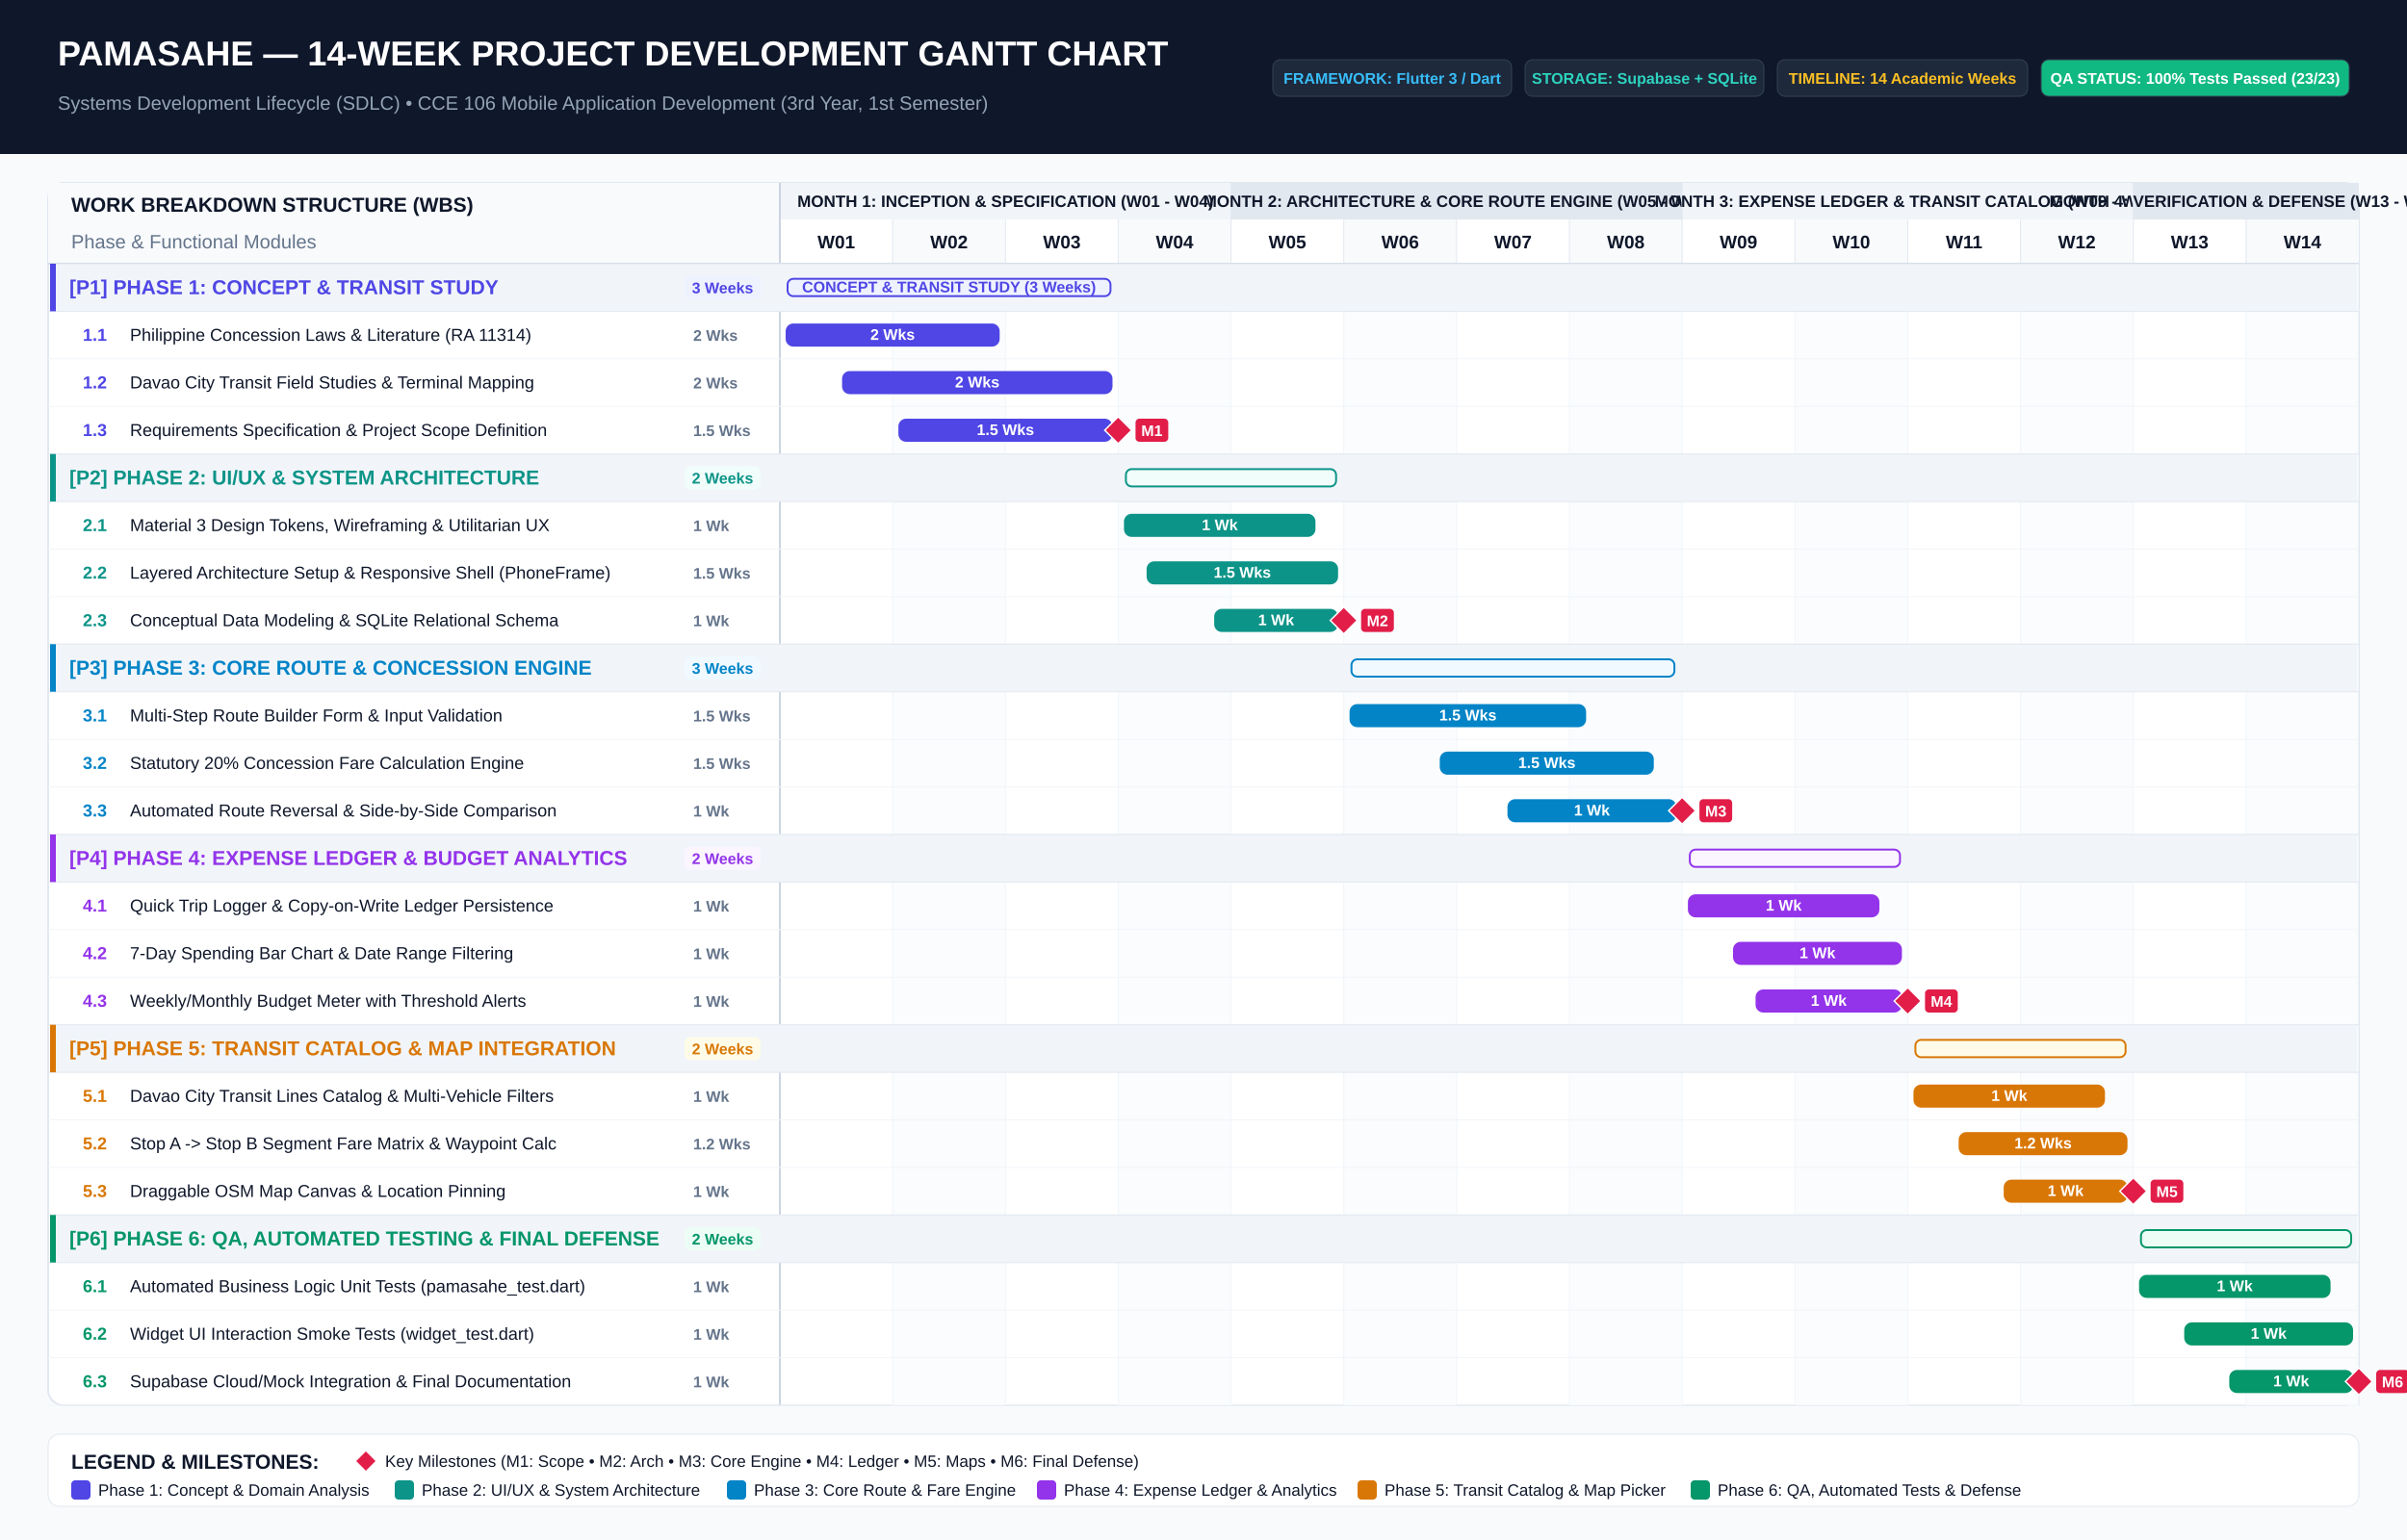
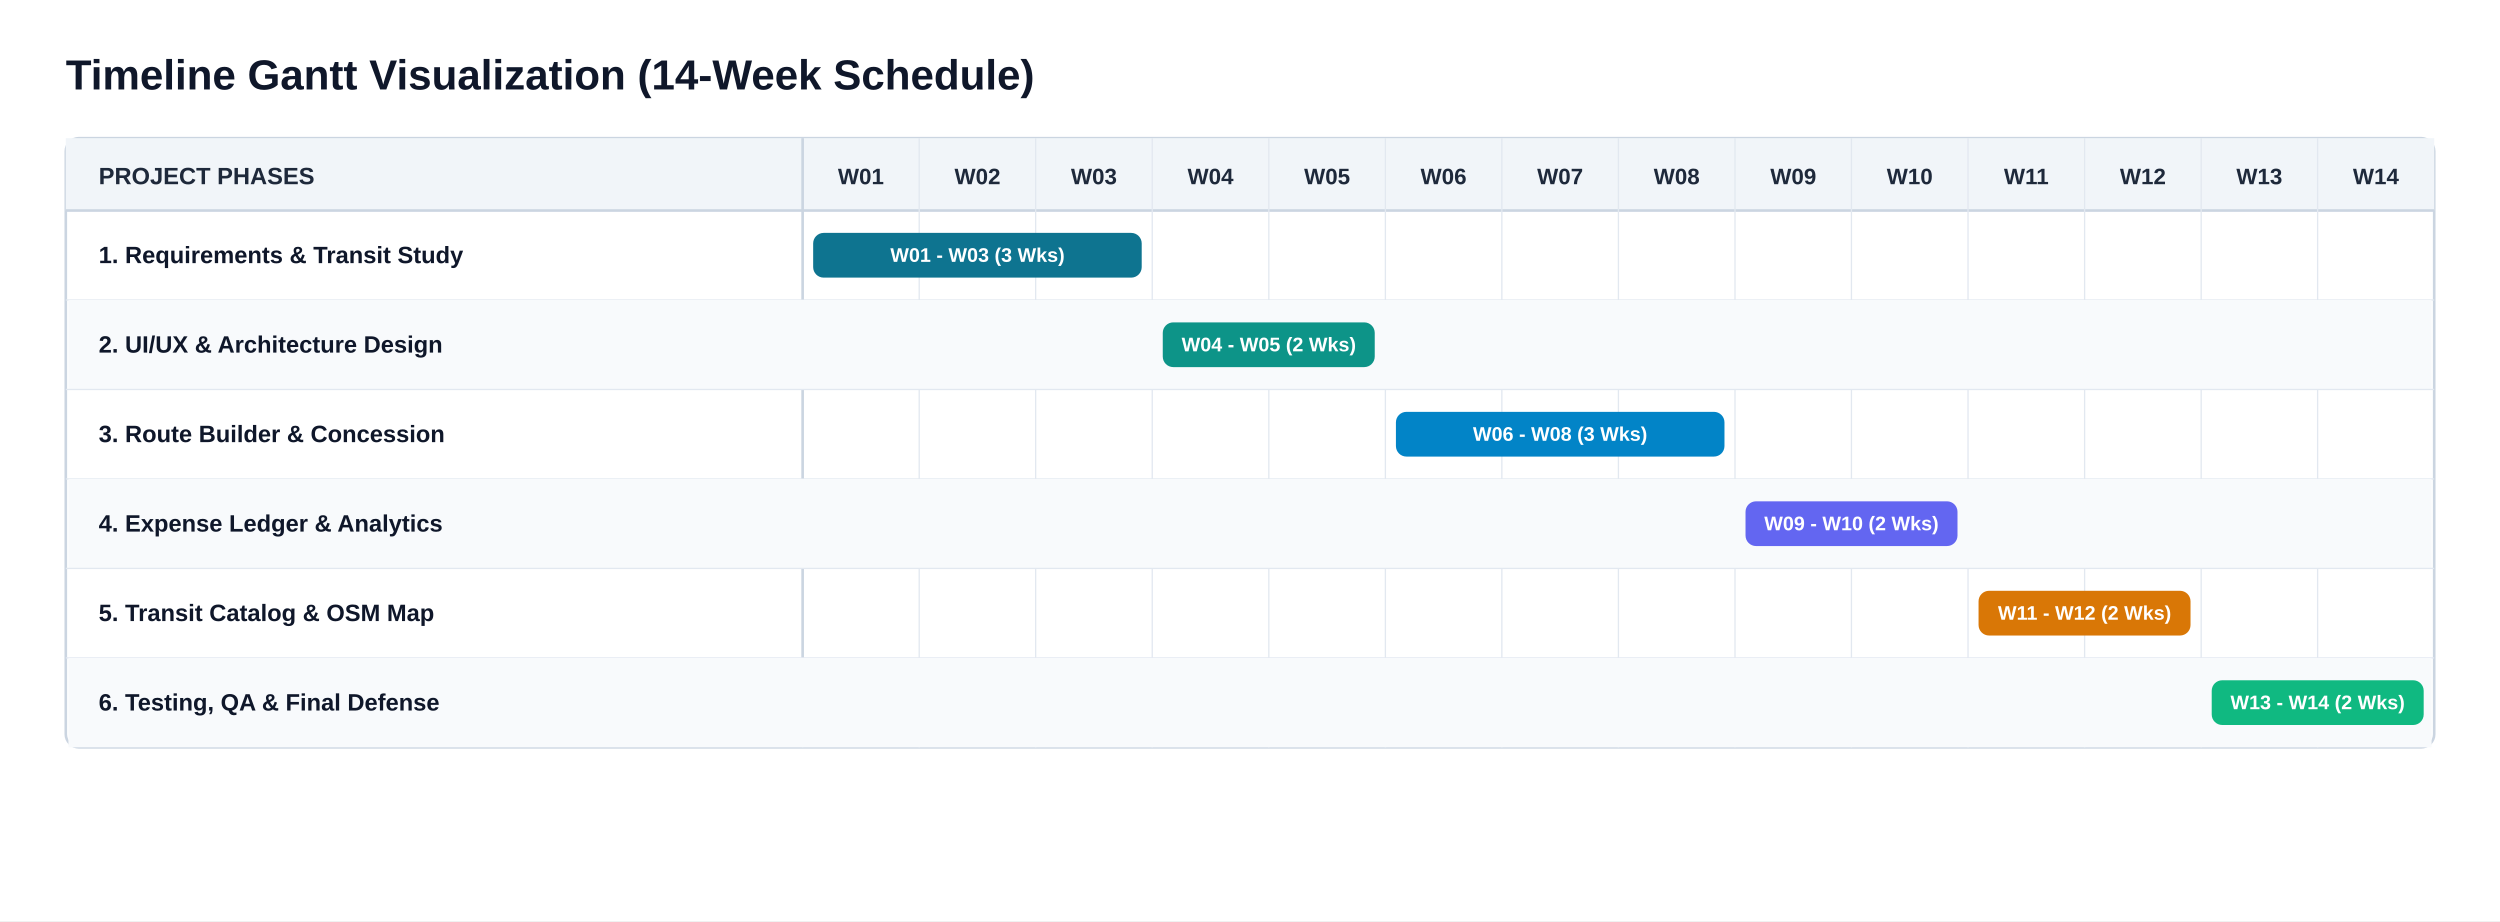
- <svg xmlns="http://www.w3.org/2000/svg" viewBox="0 0 2500 1600" width="2500" height="1600">
-   <rect x="0.0" y="0.0" width="2500.0" height="1600.0" fill="#f8fafc" />
-   <rect x="0.0" y="0.0" width="2500.0" height="160.0" fill="#0f172a" />
-   <text x="60.0" y="68.0" font-family="Segoe UI, Arial, sans-serif" font-size="36" font-weight="bold" fill="#FFFFFF" text-anchor="start">PAMASAHE — 14-WEEK PROJECT DEVELOPMENT GANTT CHART</text>
-   <text x="60.0" y="114.0" font-family="Segoe UI, Arial, sans-serif" font-size="20" font-weight="normal" fill="#94A3B8" text-anchor="start">Systems Development Lifecycle (SDLC) • CCE 106 Mobile Application Development (3rd Year, 1st Semester)</text>
-   <rect x="2120.0" y="62.0" width="320.0" height="38.0" fill="#10b981" stroke="#334155" stroke-width="1" rx="8" ry="8" />
-   <text x="2280.0" y="87.0" font-family="Segoe UI, Arial, sans-serif" font-size="16" font-weight="bold" fill="#ffffff" text-anchor="middle">QA STATUS: 100% Tests Passed (23/23)</text>
-   <rect x="1846.0" y="62.0" width="260.0" height="38.0" fill="#1e293b" stroke="#334155" stroke-width="1" rx="8" ry="8" />
-   <text x="1976.0" y="87.0" font-family="Segoe UI, Arial, sans-serif" font-size="16" font-weight="bold" fill="#fbbf24" text-anchor="middle">TIMELINE: 14 Academic Weeks</text>
-   <rect x="1584.0" y="62.0" width="248.0" height="38.0" fill="#1e293b" stroke="#334155" stroke-width="1" rx="8" ry="8" />
-   <text x="1708.0" y="87.0" font-family="Segoe UI, Arial, sans-serif" font-size="16" font-weight="bold" fill="#2dd4bf" text-anchor="middle">STORAGE: Supabase + SQLite</text>
-   <rect x="1322.0" y="62.0" width="248.0" height="38.0" fill="#1e293b" stroke="#334155" stroke-width="1" rx="8" ry="8" />
-   <text x="1446.0" y="87.0" font-family="Segoe UI, Arial, sans-serif" font-size="16" font-weight="bold" fill="#38bdf8" text-anchor="middle">FRAMEWORK: Flutter 3 / Dart</text>
-   <rect x="50.0" y="190.0" width="2400.0" height="1270.0" fill="#ffffff" stroke="#e2e8f0" stroke-width="2" rx="16" ry="16" />
-   <rect x="810.0" y="190.0" width="468.6" height="38.0" fill="#f1f5f9" />
-   <line x1="810.0" y1="190.0" x2="810.0" y2="228.0" stroke="#e2e8f0" stroke-width="1" />
-   <text x="1044.3" y="215.0" font-family="Segoe UI, Arial, sans-serif" font-size="17" font-weight="bold" fill="#0f172a" text-anchor="middle">MONTH 1: INCEPTION &amp; SPECIFICATION (W01 - W04)</text>
-   <rect x="1278.6" y="190.0" width="468.6" height="38.0" fill="#e2e8f0" />
-   <line x1="1278.6" y1="190.0" x2="1278.6" y2="228.0" stroke="#e2e8f0" stroke-width="1" />
-   <text x="1512.9" y="215.0" font-family="Segoe UI, Arial, sans-serif" font-size="17" font-weight="bold" fill="#0f172a" text-anchor="middle">MONTH 2: ARCHITECTURE &amp; CORE ROUTE ENGINE (W05 - W08)</text>
-   <rect x="1747.1" y="190.0" width="468.6" height="38.0" fill="#f1f5f9" />
-   <line x1="1747.1" y1="190.0" x2="1747.1" y2="228.0" stroke="#e2e8f0" stroke-width="1" />
-   <text x="1981.4" y="215.0" font-family="Segoe UI, Arial, sans-serif" font-size="17" font-weight="bold" fill="#0f172a" text-anchor="middle">MONTH 3: EXPENSE LEDGER &amp; TRANSIT CATALOG (W09 - W12)</text>
-   <rect x="2215.7" y="190.0" width="234.3" height="38.0" fill="#e2e8f0" />
-   <line x1="2215.7" y1="190.0" x2="2215.7" y2="228.0" stroke="#e2e8f0" stroke-width="1" />
-   <text x="2332.9" y="215.0" font-family="Segoe UI, Arial, sans-serif" font-size="17" font-weight="bold" fill="#0f172a" text-anchor="middle">MONTH 4: VERIFICATION &amp; DEFENSE (W13 - W14)</text>
-   <rect x="50.0" y="190.0" width="760.0" height="84.0" fill="#F8FAFC" />
-   <text x="74.0" y="220.0" font-family="Segoe UI, Arial, sans-serif" font-size="21" font-weight="bold" fill="#0f172a" text-anchor="start">WORK BREAKDOWN STRUCTURE (WBS)</text>
-   <text x="74.0" y="258.0" font-family="Segoe UI, Arial, sans-serif" font-size="20" font-weight="normal" fill="#64748b" text-anchor="start">Phase &amp; Functional Modules</text>
-   <rect x="810.0" y="228.0" width="117.1" height="46.0" fill="#ffffff" />
-   <line x1="810.0" y1="228.0" x2="810.0" y2="274.0" stroke="#e2e8f0" stroke-width="1" />
-   <text x="868.6" y="258.0" font-family="Segoe UI, Arial, sans-serif" font-size="19" font-weight="bold" fill="#0f172a" text-anchor="middle">W01</text>
-   <rect x="927.1" y="228.0" width="117.1" height="46.0" fill="#f8fafc" />
-   <line x1="927.1" y1="228.0" x2="927.1" y2="274.0" stroke="#e2e8f0" stroke-width="1" />
-   <text x="985.7" y="258.0" font-family="Segoe UI, Arial, sans-serif" font-size="19" font-weight="bold" fill="#0f172a" text-anchor="middle">W02</text>
-   <rect x="1044.3" y="228.0" width="117.1" height="46.0" fill="#ffffff" />
-   <line x1="1044.3" y1="228.0" x2="1044.3" y2="274.0" stroke="#e2e8f0" stroke-width="1" />
-   <text x="1102.9" y="258.0" font-family="Segoe UI, Arial, sans-serif" font-size="19" font-weight="bold" fill="#0f172a" text-anchor="middle">W03</text>
-   <rect x="1161.4" y="228.0" width="117.1" height="46.0" fill="#f8fafc" />
-   <line x1="1161.4" y1="228.0" x2="1161.4" y2="274.0" stroke="#e2e8f0" stroke-width="1" />
-   <text x="1220.0" y="258.0" font-family="Segoe UI, Arial, sans-serif" font-size="19" font-weight="bold" fill="#0f172a" text-anchor="middle">W04</text>
-   <rect x="1278.6" y="228.0" width="117.1" height="46.0" fill="#ffffff" />
-   <line x1="1278.6" y1="228.0" x2="1278.6" y2="274.0" stroke="#e2e8f0" stroke-width="1" />
-   <text x="1337.1" y="258.0" font-family="Segoe UI, Arial, sans-serif" font-size="19" font-weight="bold" fill="#0f172a" text-anchor="middle">W05</text>
-   <rect x="1395.7" y="228.0" width="117.1" height="46.0" fill="#f8fafc" />
-   <line x1="1395.7" y1="228.0" x2="1395.7" y2="274.0" stroke="#e2e8f0" stroke-width="1" />
-   <text x="1454.3" y="258.0" font-family="Segoe UI, Arial, sans-serif" font-size="19" font-weight="bold" fill="#0f172a" text-anchor="middle">W06</text>
-   <rect x="1512.9" y="228.0" width="117.1" height="46.0" fill="#ffffff" />
-   <line x1="1512.9" y1="228.0" x2="1512.9" y2="274.0" stroke="#e2e8f0" stroke-width="1" />
-   <text x="1571.4" y="258.0" font-family="Segoe UI, Arial, sans-serif" font-size="19" font-weight="bold" fill="#0f172a" text-anchor="middle">W07</text>
-   <rect x="1630.0" y="228.0" width="117.1" height="46.0" fill="#f8fafc" />
-   <line x1="1630.0" y1="228.0" x2="1630.0" y2="274.0" stroke="#e2e8f0" stroke-width="1" />
-   <text x="1688.6" y="258.0" font-family="Segoe UI, Arial, sans-serif" font-size="19" font-weight="bold" fill="#0f172a" text-anchor="middle">W08</text>
-   <rect x="1747.1" y="228.0" width="117.1" height="46.0" fill="#ffffff" />
-   <line x1="1747.1" y1="228.0" x2="1747.1" y2="274.0" stroke="#e2e8f0" stroke-width="1" />
-   <text x="1805.7" y="258.0" font-family="Segoe UI, Arial, sans-serif" font-size="19" font-weight="bold" fill="#0f172a" text-anchor="middle">W09</text>
-   <rect x="1864.3" y="228.0" width="117.1" height="46.0" fill="#f8fafc" />
-   <line x1="1864.3" y1="228.0" x2="1864.3" y2="274.0" stroke="#e2e8f0" stroke-width="1" />
-   <text x="1922.9" y="258.0" font-family="Segoe UI, Arial, sans-serif" font-size="19" font-weight="bold" fill="#0f172a" text-anchor="middle">W10</text>
-   <rect x="1981.4" y="228.0" width="117.1" height="46.0" fill="#ffffff" />
-   <line x1="1981.4" y1="228.0" x2="1981.4" y2="274.0" stroke="#e2e8f0" stroke-width="1" />
-   <text x="2040.0" y="258.0" font-family="Segoe UI, Arial, sans-serif" font-size="19" font-weight="bold" fill="#0f172a" text-anchor="middle">W11</text>
-   <rect x="2098.6" y="228.0" width="117.1" height="46.0" fill="#f8fafc" />
-   <line x1="2098.6" y1="228.0" x2="2098.6" y2="274.0" stroke="#e2e8f0" stroke-width="1" />
-   <text x="2157.1" y="258.0" font-family="Segoe UI, Arial, sans-serif" font-size="19" font-weight="bold" fill="#0f172a" text-anchor="middle">W12</text>
-   <rect x="2215.7" y="228.0" width="117.1" height="46.0" fill="#ffffff" />
-   <line x1="2215.7" y1="228.0" x2="2215.7" y2="274.0" stroke="#e2e8f0" stroke-width="1" />
-   <text x="2274.3" y="258.0" font-family="Segoe UI, Arial, sans-serif" font-size="19" font-weight="bold" fill="#0f172a" text-anchor="middle">W13</text>
-   <rect x="2332.9" y="228.0" width="117.1" height="46.0" fill="#f8fafc" />
-   <line x1="2332.9" y1="228.0" x2="2332.9" y2="274.0" stroke="#e2e8f0" stroke-width="1" />
-   <text x="2391.4" y="258.0" font-family="Segoe UI, Arial, sans-serif" font-size="19" font-weight="bold" fill="#0f172a" text-anchor="middle">W14</text>
-   <line x1="50.0" y1="274.0" x2="2450.0" y2="274.0" stroke="#cbd5e1" stroke-width="2" />
-   <line x1="810.0" y1="274.0" x2="810.0" y2="1460.0" stroke="#f1f5f9" stroke-width="1" />
-   <rect x="927.1" y="274.0" width="117.1" height="1186.0" fill="#FAFCFE" />
-   <line x1="927.1" y1="274.0" x2="927.1" y2="1460.0" stroke="#f1f5f9" stroke-width="1" />
-   <line x1="1044.3" y1="274.0" x2="1044.3" y2="1460.0" stroke="#f1f5f9" stroke-width="1" />
-   <rect x="1161.4" y="274.0" width="117.1" height="1186.0" fill="#FAFCFE" />
-   <line x1="1161.4" y1="274.0" x2="1161.4" y2="1460.0" stroke="#f1f5f9" stroke-width="1" />
-   <line x1="1278.6" y1="274.0" x2="1278.6" y2="1460.0" stroke="#f1f5f9" stroke-width="1" />
-   <rect x="1395.7" y="274.0" width="117.1" height="1186.0" fill="#FAFCFE" />
-   <line x1="1395.7" y1="274.0" x2="1395.7" y2="1460.0" stroke="#f1f5f9" stroke-width="1" />
-   <line x1="1512.9" y1="274.0" x2="1512.9" y2="1460.0" stroke="#f1f5f9" stroke-width="1" />
-   <rect x="1630.0" y="274.0" width="117.1" height="1186.0" fill="#FAFCFE" />
-   <line x1="1630.0" y1="274.0" x2="1630.0" y2="1460.0" stroke="#f1f5f9" stroke-width="1" />
-   <line x1="1747.1" y1="274.0" x2="1747.1" y2="1460.0" stroke="#f1f5f9" stroke-width="1" />
-   <rect x="1864.3" y="274.0" width="117.1" height="1186.0" fill="#FAFCFE" />
-   <line x1="1864.3" y1="274.0" x2="1864.3" y2="1460.0" stroke="#f1f5f9" stroke-width="1" />
-   <line x1="1981.4" y1="274.0" x2="1981.4" y2="1460.0" stroke="#f1f5f9" stroke-width="1" />
-   <rect x="2098.6" y="274.0" width="117.1" height="1186.0" fill="#FAFCFE" />
-   <line x1="2098.6" y1="274.0" x2="2098.6" y2="1460.0" stroke="#f1f5f9" stroke-width="1" />
-   <line x1="2215.7" y1="274.0" x2="2215.7" y2="1460.0" stroke="#f1f5f9" stroke-width="1" />
-   <rect x="2332.9" y="274.0" width="117.1" height="1186.0" fill="#FAFCFE" />
-   <line x1="2332.9" y1="274.0" x2="2332.9" y2="1460.0" stroke="#f1f5f9" stroke-width="1" />
-   <line x1="2450.0" y1="274.0" x2="2450.0" y2="1460.0" stroke="#e2e8f0" stroke-width="1" />
-   <line x1="810.0" y1="190.0" x2="810.0" y2="1460.0" stroke="#cbd5e1" stroke-width="2" />
-   <rect x="52.0" y="274.0" width="2396.0" height="49.4" fill="#F1F5F9" />
-   <line x1="50.0" y1="274.0" x2="2450.0" y2="274.0" stroke="#e2e8f0" stroke-width="1" />
-   <line x1="50.0" y1="323.4" x2="2450.0" y2="323.4" stroke="#e2e8f0" stroke-width="1" />
-   <rect x="52.0" y="274.0" width="6.0" height="49.4" fill="#4f46e5" />
-   <text x="72.0" y="305.7" font-family="Segoe UI, Arial, sans-serif" font-size="21" font-weight="bold" fill="#4f46e5" text-anchor="start">[P1] PHASE 1: CONCEPT &amp; TRANSIT STUDY</text>
-   <rect x="711.0" y="286.7" width="79.0" height="24.0" fill="#eef2ff" rx="6" ry="6" />
-   <text x="750.5" y="304.7" font-family="Segoe UI, Arial, sans-serif" font-size="16" font-weight="bold" fill="#4f46e5" text-anchor="middle">3 Weeks</text>
-   <rect x="818.0" y="289.7" width="335.4" height="18.0" fill="#eef2ff" stroke="#4f46e5" stroke-width="2" rx="6" ry="6" />
-   <text x="985.7" y="303.7" font-family="Segoe UI, Arial, sans-serif" font-size="16" font-weight="bold" fill="#4f46e5" text-anchor="middle">CONCEPT &amp; TRANSIT STUDY (3 Weeks)</text>
-   <line x1="50.0" y1="372.8" x2="2450.0" y2="372.8" stroke="#f1f5f9" stroke-width="1" />
-   <text x="86.0" y="354.1" font-family="Segoe UI, Arial, sans-serif" font-size="18" font-weight="bold" fill="#4f46e5" text-anchor="start">1.1</text>
-   <text x="135.0" y="354.1" font-family="Segoe UI, Arial, sans-serif" font-size="18" font-weight="normal" fill="#0f172a" text-anchor="start">Philippine Concession Laws &amp; Literature (RA 11314)</text>
-   <text x="720.0" y="354.1" font-family="Segoe UI, Arial, sans-serif" font-size="16" font-weight="bold" fill="#64748b" text-anchor="start">2 Wks</text>
-   <rect x="816.0" y="336.1" width="222.3" height="24.0" fill="#4f46e5" rx="8" ry="8" />
-   <text x="927.1" y="353.1" font-family="Segoe UI, Arial, sans-serif" font-size="16" font-weight="bold" fill="#FFFFFF" text-anchor="middle">2 Wks</text>
-   <line x1="50.0" y1="422.2" x2="2450.0" y2="422.2" stroke="#f1f5f9" stroke-width="1" />
-   <text x="86.0" y="403.5" font-family="Segoe UI, Arial, sans-serif" font-size="18" font-weight="bold" fill="#4f46e5" text-anchor="start">1.2</text>
-   <text x="135.0" y="403.5" font-family="Segoe UI, Arial, sans-serif" font-size="18" font-weight="normal" fill="#0f172a" text-anchor="start">Davao City Transit Field Studies &amp; Terminal Mapping</text>
-   <text x="720.0" y="403.5" font-family="Segoe UI, Arial, sans-serif" font-size="16" font-weight="bold" fill="#64748b" text-anchor="start">2 Wks</text>
-   <rect x="874.6" y="385.5" width="280.9" height="24.0" fill="#4f46e5" rx="8" ry="8" />
-   <text x="1015.0" y="402.5" font-family="Segoe UI, Arial, sans-serif" font-size="16" font-weight="bold" fill="#FFFFFF" text-anchor="middle">2 Wks</text>
-   <line x1="50.0" y1="471.7" x2="2450.0" y2="471.7" stroke="#f1f5f9" stroke-width="1" />
-   <text x="86.0" y="453.0" font-family="Segoe UI, Arial, sans-serif" font-size="18" font-weight="bold" fill="#4f46e5" text-anchor="start">1.3</text>
-   <text x="135.0" y="453.0" font-family="Segoe UI, Arial, sans-serif" font-size="18" font-weight="normal" fill="#0f172a" text-anchor="start">Requirements Specification &amp; Project Scope Definition</text>
-   <text x="720.0" y="453.0" font-family="Segoe UI, Arial, sans-serif" font-size="16" font-weight="bold" fill="#64748b" text-anchor="start">1.5 Wks</text>
-   <rect x="933.1" y="435.0" width="222.3" height="24.0" fill="#4f46e5" rx="8" ry="8" />
-   <text x="1044.3" y="452.0" font-family="Segoe UI, Arial, sans-serif" font-size="16" font-weight="bold" fill="#FFFFFF" text-anchor="middle">1.5 Wks</text>
-   <polygon points="1161.4,433.0 1175.4,447.0 1161.4,461.0 1147.4,447.0" fill="#E11D48" stroke="#FFFFFF" stroke-width="1.5" />
-   <rect x="1179.4" y="435.0" width="34.0" height="24.0" fill="#E11D48" rx="4" ry="4" />
-   <text x="1196.4" y="453.0" font-family="Segoe UI, Arial, sans-serif" font-size="16" font-weight="bold" fill="#FFFFFF" text-anchor="middle">M1</text>
-   <rect x="52.0" y="471.7" width="2396.0" height="49.4" fill="#F1F5F9" />
-   <line x1="50.0" y1="471.7" x2="2450.0" y2="471.7" stroke="#e2e8f0" stroke-width="1" />
-   <line x1="50.0" y1="521.1" x2="2450.0" y2="521.1" stroke="#e2e8f0" stroke-width="1" />
-   <rect x="52.0" y="471.7" width="6.0" height="49.4" fill="#0d9488" />
-   <text x="72.0" y="503.4" font-family="Segoe UI, Arial, sans-serif" font-size="21" font-weight="bold" fill="#0d9488" text-anchor="start">[P2] PHASE 2: UI/UX &amp; SYSTEM ARCHITECTURE</text>
-   <rect x="711.0" y="484.4" width="79.0" height="24.0" fill="#f0fdfa" rx="6" ry="6" />
-   <text x="750.5" y="502.4" font-family="Segoe UI, Arial, sans-serif" font-size="16" font-weight="bold" fill="#0d9488" text-anchor="middle">2 Weeks</text>
-   <rect x="1169.4" y="487.4" width="218.3" height="18.0" fill="#f0fdfa" stroke="#0d9488" stroke-width="2" rx="6" ry="6" />
-   <line x1="50.0" y1="570.5" x2="2450.0" y2="570.5" stroke="#f1f5f9" stroke-width="1" />
-   <text x="86.0" y="551.8" font-family="Segoe UI, Arial, sans-serif" font-size="18" font-weight="bold" fill="#0d9488" text-anchor="start">2.1</text>
-   <text x="135.0" y="551.8" font-family="Segoe UI, Arial, sans-serif" font-size="18" font-weight="normal" fill="#0f172a" text-anchor="start">Material 3 Design Tokens, Wireframing &amp; Utilitarian UX</text>
-   <text x="720.0" y="551.8" font-family="Segoe UI, Arial, sans-serif" font-size="16" font-weight="bold" fill="#64748b" text-anchor="start">1 Wk</text>
-   <rect x="1167.4" y="533.8" width="198.9" height="24.0" fill="#0d9488" rx="8" ry="8" />
-   <text x="1266.9" y="550.8" font-family="Segoe UI, Arial, sans-serif" font-size="16" font-weight="bold" fill="#FFFFFF" text-anchor="middle">1 Wk</text>
-   <line x1="50.0" y1="619.9" x2="2450.0" y2="619.9" stroke="#f1f5f9" stroke-width="1" />
-   <text x="86.0" y="601.2" font-family="Segoe UI, Arial, sans-serif" font-size="18" font-weight="bold" fill="#0d9488" text-anchor="start">2.2</text>
-   <text x="135.0" y="601.2" font-family="Segoe UI, Arial, sans-serif" font-size="18" font-weight="normal" fill="#0f172a" text-anchor="start">Layered Architecture Setup &amp; Responsive Shell (PhoneFrame)</text>
-   <text x="720.0" y="601.2" font-family="Segoe UI, Arial, sans-serif" font-size="16" font-weight="bold" fill="#64748b" text-anchor="start">1.5 Wks</text>
-   <rect x="1190.9" y="583.2" width="198.9" height="24.0" fill="#0d9488" rx="8" ry="8" />
-   <text x="1290.3" y="600.2" font-family="Segoe UI, Arial, sans-serif" font-size="16" font-weight="bold" fill="#FFFFFF" text-anchor="middle">1.5 Wks</text>
-   <line x1="50.0" y1="669.3" x2="2450.0" y2="669.3" stroke="#f1f5f9" stroke-width="1" />
-   <text x="86.0" y="650.6" font-family="Segoe UI, Arial, sans-serif" font-size="18" font-weight="bold" fill="#0d9488" text-anchor="start">2.3</text>
-   <text x="135.0" y="650.6" font-family="Segoe UI, Arial, sans-serif" font-size="18" font-weight="normal" fill="#0f172a" text-anchor="start">Conceptual Data Modeling &amp; SQLite Relational Schema</text>
-   <text x="720.0" y="650.6" font-family="Segoe UI, Arial, sans-serif" font-size="16" font-weight="bold" fill="#64748b" text-anchor="start">1 Wk</text>
-   <rect x="1261.1" y="632.6" width="128.6" height="24.0" fill="#0d9488" rx="8" ry="8" />
-   <text x="1325.4" y="649.6" font-family="Segoe UI, Arial, sans-serif" font-size="16" font-weight="bold" fill="#FFFFFF" text-anchor="middle">1 Wk</text>
-   <polygon points="1395.7,630.6 1409.7,644.6 1395.7,658.6 1381.7,644.6" fill="#E11D48" stroke="#FFFFFF" stroke-width="1.5" />
-   <rect x="1413.7" y="632.6" width="34.0" height="24.0" fill="#E11D48" rx="4" ry="4" />
-   <text x="1430.7" y="650.6" font-family="Segoe UI, Arial, sans-serif" font-size="16" font-weight="bold" fill="#FFFFFF" text-anchor="middle">M2</text>
-   <rect x="52.0" y="669.3" width="2396.0" height="49.4" fill="#F1F5F9" />
-   <line x1="50.0" y1="669.3" x2="2450.0" y2="669.3" stroke="#e2e8f0" stroke-width="1" />
-   <line x1="50.0" y1="718.7" x2="2450.0" y2="718.7" stroke="#e2e8f0" stroke-width="1" />
-   <rect x="52.0" y="669.3" width="6.0" height="49.4" fill="#0284c7" />
-   <text x="72.0" y="701.0" font-family="Segoe UI, Arial, sans-serif" font-size="21" font-weight="bold" fill="#0284c7" text-anchor="start">[P3] PHASE 3: CORE ROUTE &amp; CONCESSION ENGINE</text>
-   <rect x="711.0" y="682.0" width="79.0" height="24.0" fill="#f0f9ff" rx="6" ry="6" />
-   <text x="750.5" y="700.0" font-family="Segoe UI, Arial, sans-serif" font-size="16" font-weight="bold" fill="#0284c7" text-anchor="middle">3 Weeks</text>
-   <rect x="1403.7" y="685.0" width="335.4" height="18.0" fill="#f0f9ff" stroke="#0284c7" stroke-width="2" rx="6" ry="6" />
-   <line x1="50.0" y1="768.2" x2="2450.0" y2="768.2" stroke="#f1f5f9" stroke-width="1" />
-   <text x="86.0" y="749.5" font-family="Segoe UI, Arial, sans-serif" font-size="18" font-weight="bold" fill="#0284c7" text-anchor="start">3.1</text>
-   <text x="135.0" y="749.5" font-family="Segoe UI, Arial, sans-serif" font-size="18" font-weight="normal" fill="#0f172a" text-anchor="start">Multi-Step Route Builder Form &amp; Input Validation</text>
-   <text x="720.0" y="749.5" font-family="Segoe UI, Arial, sans-serif" font-size="16" font-weight="bold" fill="#64748b" text-anchor="start">1.5 Wks</text>
-   <rect x="1401.7" y="731.5" width="245.7" height="24.0" fill="#0284c7" rx="8" ry="8" />
-   <text x="1524.6" y="748.5" font-family="Segoe UI, Arial, sans-serif" font-size="16" font-weight="bold" fill="#FFFFFF" text-anchor="middle">1.5 Wks</text>
-   <line x1="50.0" y1="817.6" x2="2450.0" y2="817.6" stroke="#f1f5f9" stroke-width="1" />
-   <text x="86.0" y="798.9" font-family="Segoe UI, Arial, sans-serif" font-size="18" font-weight="bold" fill="#0284c7" text-anchor="start">3.2</text>
-   <text x="135.0" y="798.9" font-family="Segoe UI, Arial, sans-serif" font-size="18" font-weight="normal" fill="#0f172a" text-anchor="start">Statutory 20% Concession Fare Calculation Engine</text>
-   <text x="720.0" y="798.9" font-family="Segoe UI, Arial, sans-serif" font-size="16" font-weight="bold" fill="#64748b" text-anchor="start">1.5 Wks</text>
-   <rect x="1495.4" y="780.9" width="222.3" height="24.0" fill="#0284c7" rx="8" ry="8" />
-   <text x="1606.6" y="797.9" font-family="Segoe UI, Arial, sans-serif" font-size="16" font-weight="bold" fill="#FFFFFF" text-anchor="middle">1.5 Wks</text>
-   <line x1="50.0" y1="867.0" x2="2450.0" y2="867.0" stroke="#f1f5f9" stroke-width="1" />
-   <text x="86.0" y="848.3" font-family="Segoe UI, Arial, sans-serif" font-size="18" font-weight="bold" fill="#0284c7" text-anchor="start">3.3</text>
-   <text x="135.0" y="848.3" font-family="Segoe UI, Arial, sans-serif" font-size="18" font-weight="normal" fill="#0f172a" text-anchor="start">Automated Route Reversal &amp; Side-by-Side Comparison</text>
-   <text x="720.0" y="848.3" font-family="Segoe UI, Arial, sans-serif" font-size="16" font-weight="bold" fill="#64748b" text-anchor="start">1 Wk</text>
-   <rect x="1565.7" y="830.3" width="175.4" height="24.0" fill="#0284c7" rx="8" ry="8" />
-   <text x="1653.4" y="847.3" font-family="Segoe UI, Arial, sans-serif" font-size="16" font-weight="bold" fill="#FFFFFF" text-anchor="middle">1 Wk</text>
-   <polygon points="1747.1,828.3 1761.1,842.3 1747.1,856.3 1733.1,842.3" fill="#E11D48" stroke="#FFFFFF" stroke-width="1.5" />
-   <rect x="1765.1" y="830.3" width="34.0" height="24.0" fill="#E11D48" rx="4" ry="4" />
-   <text x="1782.1" y="848.3" font-family="Segoe UI, Arial, sans-serif" font-size="16" font-weight="bold" fill="#FFFFFF" text-anchor="middle">M3</text>
-   <rect x="52.0" y="867.0" width="2396.0" height="49.4" fill="#F1F5F9" />
-   <line x1="50.0" y1="867.0" x2="2450.0" y2="867.0" stroke="#e2e8f0" stroke-width="1" />
-   <line x1="50.0" y1="916.4" x2="2450.0" y2="916.4" stroke="#e2e8f0" stroke-width="1" />
-   <rect x="52.0" y="867.0" width="6.0" height="49.4" fill="#9333ea" />
-   <text x="72.0" y="898.7" font-family="Segoe UI, Arial, sans-serif" font-size="21" font-weight="bold" fill="#9333ea" text-anchor="start">[P4] PHASE 4: EXPENSE LEDGER &amp; BUDGET ANALYTICS</text>
-   <rect x="711.0" y="879.7" width="79.0" height="24.0" fill="#faf5ff" rx="6" ry="6" />
-   <text x="750.5" y="897.7" font-family="Segoe UI, Arial, sans-serif" font-size="16" font-weight="bold" fill="#9333ea" text-anchor="middle">2 Weeks</text>
-   <rect x="1755.1" y="882.7" width="218.3" height="18.0" fill="#faf5ff" stroke="#9333ea" stroke-width="2" rx="6" ry="6" />
-   <line x1="50.0" y1="965.8" x2="2450.0" y2="965.8" stroke="#f1f5f9" stroke-width="1" />
-   <text x="86.0" y="947.1" font-family="Segoe UI, Arial, sans-serif" font-size="18" font-weight="bold" fill="#9333ea" text-anchor="start">4.1</text>
-   <text x="135.0" y="947.1" font-family="Segoe UI, Arial, sans-serif" font-size="18" font-weight="normal" fill="#0f172a" text-anchor="start">Quick Trip Logger &amp; Copy-on-Write Ledger Persistence</text>
-   <text x="720.0" y="947.1" font-family="Segoe UI, Arial, sans-serif" font-size="16" font-weight="bold" fill="#64748b" text-anchor="start">1 Wk</text>
-   <rect x="1753.1" y="929.1" width="198.9" height="24.0" fill="#9333ea" rx="8" ry="8" />
-   <text x="1852.6" y="946.1" font-family="Segoe UI, Arial, sans-serif" font-size="16" font-weight="bold" fill="#FFFFFF" text-anchor="middle">1 Wk</text>
-   <line x1="50.0" y1="1015.2" x2="2450.0" y2="1015.2" stroke="#f1f5f9" stroke-width="1" />
-   <text x="86.0" y="996.5" font-family="Segoe UI, Arial, sans-serif" font-size="18" font-weight="bold" fill="#9333ea" text-anchor="start">4.2</text>
-   <text x="135.0" y="996.5" font-family="Segoe UI, Arial, sans-serif" font-size="18" font-weight="normal" fill="#0f172a" text-anchor="start">7-Day Spending Bar Chart &amp; Date Range Filtering</text>
-   <text x="720.0" y="996.5" font-family="Segoe UI, Arial, sans-serif" font-size="16" font-weight="bold" fill="#64748b" text-anchor="start">1 Wk</text>
-   <rect x="1800.0" y="978.5" width="175.4" height="24.0" fill="#9333ea" rx="8" ry="8" />
-   <text x="1887.7" y="995.5" font-family="Segoe UI, Arial, sans-serif" font-size="16" font-weight="bold" fill="#FFFFFF" text-anchor="middle">1 Wk</text>
-   <line x1="50.0" y1="1064.7" x2="2450.0" y2="1064.7" stroke="#f1f5f9" stroke-width="1" />
-   <text x="86.0" y="1046.0" font-family="Segoe UI, Arial, sans-serif" font-size="18" font-weight="bold" fill="#9333ea" text-anchor="start">4.3</text>
-   <text x="135.0" y="1046.0" font-family="Segoe UI, Arial, sans-serif" font-size="18" font-weight="normal" fill="#0f172a" text-anchor="start">Weekly/Monthly Budget Meter with Threshold Alerts</text>
-   <text x="720.0" y="1046.0" font-family="Segoe UI, Arial, sans-serif" font-size="16" font-weight="bold" fill="#64748b" text-anchor="start">1 Wk</text>
-   <rect x="1823.4" y="1028.0" width="152.0" height="24.0" fill="#9333ea" rx="8" ry="8" />
-   <text x="1899.4" y="1045.0" font-family="Segoe UI, Arial, sans-serif" font-size="16" font-weight="bold" fill="#FFFFFF" text-anchor="middle">1 Wk</text>
-   <polygon points="1981.4,1026.0 1995.4,1040.0 1981.4,1054.0 1967.4,1040.0" fill="#E11D48" stroke="#FFFFFF" stroke-width="1.5" />
-   <rect x="1999.4" y="1028.0" width="34.0" height="24.0" fill="#E11D48" rx="4" ry="4" />
-   <text x="2016.4" y="1046.0" font-family="Segoe UI, Arial, sans-serif" font-size="16" font-weight="bold" fill="#FFFFFF" text-anchor="middle">M4</text>
-   <rect x="52.0" y="1064.7" width="2396.0" height="49.4" fill="#F1F5F9" />
-   <line x1="50.0" y1="1064.7" x2="2450.0" y2="1064.7" stroke="#e2e8f0" stroke-width="1" />
-   <line x1="50.0" y1="1114.1" x2="2450.0" y2="1114.1" stroke="#e2e8f0" stroke-width="1" />
-   <rect x="52.0" y="1064.7" width="6.0" height="49.4" fill="#d97706" />
-   <text x="72.0" y="1096.4" font-family="Segoe UI, Arial, sans-serif" font-size="21" font-weight="bold" fill="#d97706" text-anchor="start">[P5] PHASE 5: TRANSIT CATALOG &amp; MAP INTEGRATION</text>
-   <rect x="711.0" y="1077.4" width="79.0" height="24.0" fill="#fefce8" rx="6" ry="6" />
-   <text x="750.5" y="1095.4" font-family="Segoe UI, Arial, sans-serif" font-size="16" font-weight="bold" fill="#d97706" text-anchor="middle">2 Weeks</text>
-   <rect x="1989.4" y="1080.4" width="218.3" height="18.0" fill="#fefce8" stroke="#d97706" stroke-width="2" rx="6" ry="6" />
-   <line x1="50.0" y1="1163.5" x2="2450.0" y2="1163.5" stroke="#f1f5f9" stroke-width="1" />
-   <text x="86.0" y="1144.8" font-family="Segoe UI, Arial, sans-serif" font-size="18" font-weight="bold" fill="#d97706" text-anchor="start">5.1</text>
-   <text x="135.0" y="1144.8" font-family="Segoe UI, Arial, sans-serif" font-size="18" font-weight="normal" fill="#0f172a" text-anchor="start">Davao City Transit Lines Catalog &amp; Multi-Vehicle Filters</text>
-   <text x="720.0" y="1144.8" font-family="Segoe UI, Arial, sans-serif" font-size="16" font-weight="bold" fill="#64748b" text-anchor="start">1 Wk</text>
-   <rect x="1987.4" y="1126.8" width="198.9" height="24.0" fill="#d97706" rx="8" ry="8" />
-   <text x="2086.9" y="1143.8" font-family="Segoe UI, Arial, sans-serif" font-size="16" font-weight="bold" fill="#FFFFFF" text-anchor="middle">1 Wk</text>
-   <line x1="50.0" y1="1212.9" x2="2450.0" y2="1212.9" stroke="#f1f5f9" stroke-width="1" />
-   <text x="86.0" y="1194.2" font-family="Segoe UI, Arial, sans-serif" font-size="18" font-weight="bold" fill="#d97706" text-anchor="start">5.2</text>
-   <text x="135.0" y="1194.2" font-family="Segoe UI, Arial, sans-serif" font-size="18" font-weight="normal" fill="#0f172a" text-anchor="start">Stop A -&gt; Stop B Segment Fare Matrix &amp; Waypoint Calc</text>
-   <text x="720.0" y="1194.2" font-family="Segoe UI, Arial, sans-serif" font-size="16" font-weight="bold" fill="#64748b" text-anchor="start">1.2 Wks</text>
-   <rect x="2034.3" y="1176.2" width="175.4" height="24.0" fill="#d97706" rx="8" ry="8" />
-   <text x="2122.0" y="1193.2" font-family="Segoe UI, Arial, sans-serif" font-size="16" font-weight="bold" fill="#FFFFFF" text-anchor="middle">1.2 Wks</text>
-   <line x1="50.0" y1="1262.3" x2="2450.0" y2="1262.3" stroke="#f1f5f9" stroke-width="1" />
-   <text x="86.0" y="1243.6" font-family="Segoe UI, Arial, sans-serif" font-size="18" font-weight="bold" fill="#d97706" text-anchor="start">5.3</text>
-   <text x="135.0" y="1243.6" font-family="Segoe UI, Arial, sans-serif" font-size="18" font-weight="normal" fill="#0f172a" text-anchor="start">Draggable OSM Map Canvas &amp; Location Pinning</text>
-   <text x="720.0" y="1243.6" font-family="Segoe UI, Arial, sans-serif" font-size="16" font-weight="bold" fill="#64748b" text-anchor="start">1 Wk</text>
-   <rect x="2081.1" y="1225.6" width="128.6" height="24.0" fill="#d97706" rx="8" ry="8" />
-   <text x="2145.4" y="1242.6" font-family="Segoe UI, Arial, sans-serif" font-size="16" font-weight="bold" fill="#FFFFFF" text-anchor="middle">1 Wk</text>
-   <polygon points="2215.7,1223.6 2229.7,1237.6 2215.7,1251.6 2201.7,1237.6" fill="#E11D48" stroke="#FFFFFF" stroke-width="1.5" />
-   <rect x="2233.7" y="1225.6" width="34.0" height="24.0" fill="#E11D48" rx="4" ry="4" />
-   <text x="2250.7" y="1243.6" font-family="Segoe UI, Arial, sans-serif" font-size="16" font-weight="bold" fill="#FFFFFF" text-anchor="middle">M5</text>
-   <rect x="52.0" y="1262.3" width="2396.0" height="49.4" fill="#F1F5F9" />
-   <line x1="50.0" y1="1262.3" x2="2450.0" y2="1262.3" stroke="#e2e8f0" stroke-width="1" />
-   <line x1="50.0" y1="1311.8" x2="2450.0" y2="1311.8" stroke="#e2e8f0" stroke-width="1" />
-   <rect x="52.0" y="1262.3" width="6.0" height="49.4" fill="#059669" />
-   <text x="72.0" y="1294.0" font-family="Segoe UI, Arial, sans-serif" font-size="21" font-weight="bold" fill="#059669" text-anchor="start">[P6] PHASE 6: QA, AUTOMATED TESTING &amp; FINAL DEFENSE</text>
-   <rect x="711.0" y="1275.0" width="79.0" height="24.0" fill="#ecfdf5" rx="6" ry="6" />
-   <text x="750.5" y="1293.0" font-family="Segoe UI, Arial, sans-serif" font-size="16" font-weight="bold" fill="#059669" text-anchor="middle">2 Weeks</text>
-   <rect x="2223.7" y="1278.0" width="218.3" height="18.0" fill="#ecfdf5" stroke="#059669" stroke-width="2" rx="6" ry="6" />
-   <line x1="50.0" y1="1361.2" x2="2450.0" y2="1361.2" stroke="#f1f5f9" stroke-width="1" />
-   <text x="86.0" y="1342.5" font-family="Segoe UI, Arial, sans-serif" font-size="18" font-weight="bold" fill="#059669" text-anchor="start">6.1</text>
-   <text x="135.0" y="1342.5" font-family="Segoe UI, Arial, sans-serif" font-size="18" font-weight="normal" fill="#0f172a" text-anchor="start">Automated Business Logic Unit Tests (pamasahe_test.dart)</text>
-   <text x="720.0" y="1342.5" font-family="Segoe UI, Arial, sans-serif" font-size="16" font-weight="bold" fill="#64748b" text-anchor="start">1 Wk</text>
-   <rect x="2221.7" y="1324.5" width="198.9" height="24.0" fill="#059669" rx="8" ry="8" />
-   <text x="2321.1" y="1341.5" font-family="Segoe UI, Arial, sans-serif" font-size="16" font-weight="bold" fill="#FFFFFF" text-anchor="middle">1 Wk</text>
-   <line x1="50.0" y1="1410.6" x2="2450.0" y2="1410.6" stroke="#f1f5f9" stroke-width="1" />
-   <text x="86.0" y="1391.9" font-family="Segoe UI, Arial, sans-serif" font-size="18" font-weight="bold" fill="#059669" text-anchor="start">6.2</text>
-   <text x="135.0" y="1391.9" font-family="Segoe UI, Arial, sans-serif" font-size="18" font-weight="normal" fill="#0f172a" text-anchor="start">Widget UI Interaction Smoke Tests (widget_test.dart)</text>
-   <text x="720.0" y="1391.9" font-family="Segoe UI, Arial, sans-serif" font-size="16" font-weight="bold" fill="#64748b" text-anchor="start">1 Wk</text>
-   <rect x="2268.6" y="1373.9" width="175.4" height="24.0" fill="#059669" rx="8" ry="8" />
-   <text x="2356.3" y="1390.9" font-family="Segoe UI, Arial, sans-serif" font-size="16" font-weight="bold" fill="#FFFFFF" text-anchor="middle">1 Wk</text>
-   <line x1="50.0" y1="1460.0" x2="2450.0" y2="1460.0" stroke="#f1f5f9" stroke-width="1" />
-   <text x="86.0" y="1441.3" font-family="Segoe UI, Arial, sans-serif" font-size="18" font-weight="bold" fill="#059669" text-anchor="start">6.3</text>
-   <text x="135.0" y="1441.3" font-family="Segoe UI, Arial, sans-serif" font-size="18" font-weight="normal" fill="#0f172a" text-anchor="start">Supabase Cloud/Mock Integration &amp; Final Documentation</text>
-   <text x="720.0" y="1441.3" font-family="Segoe UI, Arial, sans-serif" font-size="16" font-weight="bold" fill="#64748b" text-anchor="start">1 Wk</text>
-   <rect x="2315.4" y="1423.3" width="128.6" height="24.0" fill="#059669" rx="8" ry="8" />
-   <text x="2379.7" y="1440.3" font-family="Segoe UI, Arial, sans-serif" font-size="16" font-weight="bold" fill="#FFFFFF" text-anchor="middle">1 Wk</text>
-   <polygon points="2450.0,1421.3 2464.0,1435.3 2450.0,1449.3 2436.0,1435.3" fill="#E11D48" stroke="#FFFFFF" stroke-width="1.5" />
-   <rect x="2468.0" y="1423.3" width="34.0" height="24.0" fill="#E11D48" rx="4" ry="4" />
-   <text x="2485.0" y="1441.3" font-family="Segoe UI, Arial, sans-serif" font-size="16" font-weight="bold" fill="#FFFFFF" text-anchor="middle">M6</text>
-   <rect x="50.0" y="1490.0" width="2400.0" height="75.0" fill="#ffffff" stroke="#e2e8f0" stroke-width="1" rx="12" ry="12" />
-   <text x="74.0" y="1526.0" font-family="Segoe UI, Arial, sans-serif" font-size="21" font-weight="bold" fill="#0f172a" text-anchor="start">LEGEND &amp; MILESTONES:</text>
-   <polygon points="370.0,1518.0 380.0,1508.0 390.0,1518.0 380.0,1528.0" fill="#E11D48" />
-   <text x="400.0" y="1524.0" font-family="Segoe UI, Arial, sans-serif" font-size="17" font-weight="normal" fill="#0f172a" text-anchor="start">Key Milestones (M1: Scope • M2: Arch • M3: Core Engine • M4: Ledger • M5: Maps • M6: Final Defense)</text>
-   <rect x="74.0" y="1538.0" width="20.0" height="20.0" fill="#4f46e5" rx="4" ry="4" />
-   <text x="102.0" y="1554.0" font-family="Segoe UI, Arial, sans-serif" font-size="17" font-weight="normal" fill="#0f172a" text-anchor="start">Phase 1: Concept &amp; Domain Analysis</text>
-   <rect x="410.0" y="1538.0" width="20.0" height="20.0" fill="#0d9488" rx="4" ry="4" />
-   <text x="438.0" y="1554.0" font-family="Segoe UI, Arial, sans-serif" font-size="17" font-weight="normal" fill="#0f172a" text-anchor="start">Phase 2: UI/UX &amp; System Architecture</text>
-   <rect x="755.0" y="1538.0" width="20.0" height="20.0" fill="#0284c7" rx="4" ry="4" />
-   <text x="783.0" y="1554.0" font-family="Segoe UI, Arial, sans-serif" font-size="17" font-weight="normal" fill="#0f172a" text-anchor="start">Phase 3: Core Route &amp; Fare Engine</text>
-   <rect x="1077.0" y="1538.0" width="20.0" height="20.0" fill="#9333ea" rx="4" ry="4" />
-   <text x="1105.0" y="1554.0" font-family="Segoe UI, Arial, sans-serif" font-size="17" font-weight="normal" fill="#0f172a" text-anchor="start">Phase 4: Expense Ledger &amp; Analytics</text>
-   <rect x="1410.0" y="1538.0" width="20.0" height="20.0" fill="#d97706" rx="4" ry="4" />
-   <text x="1438.0" y="1554.0" font-family="Segoe UI, Arial, sans-serif" font-size="17" font-weight="normal" fill="#0f172a" text-anchor="start">Phase 5: Transit Catalog &amp; Map Picker</text>
-   <rect x="1756.0" y="1538.0" width="20.0" height="20.0" fill="#059669" rx="4" ry="4" />
-   <text x="1784.0" y="1554.0" font-family="Segoe UI, Arial, sans-serif" font-size="17" font-weight="normal" fill="#0f172a" text-anchor="start">Phase 6: QA, Automated Tests &amp; Defense</text>
+ <svg xmlns="http://www.w3.org/2000/svg" viewBox="0 0 1900 700" width="1900" height="700">
+   <rect x="0.0" y="0.0" width="1900.0" height="700.0" fill="#FFFFFF" />
+   <text x="50.0" y="68.0" font-family="Segoe UI, Arial, sans-serif" font-size="32" font-weight="bold" fill="#0f172a" text-anchor="start">Timeline Gantt Visualization (14-Week Schedule)</text>
+   <rect x="50.0" y="105.0" width="1800.0" height="463.0" fill="#FFFFFF" stroke="#cbd5e1" stroke-width="2" rx="10" ry="10" />
+   <rect x="50.0" y="105.0" width="1800.0" height="55.0" fill="#f1f5f9" />
+   <line x1="50.0" y1="160.0" x2="1850.0" y2="160.0" stroke="#cbd5e1" stroke-width="2" />
+   <text x="75.0" y="140.0" font-family="Segoe UI, Arial, sans-serif" font-size="18" font-weight="bold" fill="#1e293b" text-anchor="start">PROJECT PHASES</text>
+   <line x1="610.0" y1="105.0" x2="610.0" y2="568.0" stroke="#e2e8f0" stroke-width="1" />
+   <text x="654.3" y="140.0" font-family="Segoe UI, Arial, sans-serif" font-size="17" font-weight="bold" fill="#1e293b" text-anchor="middle">W01</text>
+   <line x1="698.6" y1="105.0" x2="698.6" y2="568.0" stroke="#e2e8f0" stroke-width="1" />
+   <text x="742.9" y="140.0" font-family="Segoe UI, Arial, sans-serif" font-size="17" font-weight="bold" fill="#1e293b" text-anchor="middle">W02</text>
+   <line x1="787.1" y1="105.0" x2="787.1" y2="568.0" stroke="#e2e8f0" stroke-width="1" />
+   <text x="831.4" y="140.0" font-family="Segoe UI, Arial, sans-serif" font-size="17" font-weight="bold" fill="#1e293b" text-anchor="middle">W03</text>
+   <line x1="875.7" y1="105.0" x2="875.7" y2="568.0" stroke="#e2e8f0" stroke-width="1" />
+   <text x="920.0" y="140.0" font-family="Segoe UI, Arial, sans-serif" font-size="17" font-weight="bold" fill="#1e293b" text-anchor="middle">W04</text>
+   <line x1="964.3" y1="105.0" x2="964.3" y2="568.0" stroke="#e2e8f0" stroke-width="1" />
+   <text x="1008.6" y="140.0" font-family="Segoe UI, Arial, sans-serif" font-size="17" font-weight="bold" fill="#1e293b" text-anchor="middle">W05</text>
+   <line x1="1052.9" y1="105.0" x2="1052.9" y2="568.0" stroke="#e2e8f0" stroke-width="1" />
+   <text x="1097.1" y="140.0" font-family="Segoe UI, Arial, sans-serif" font-size="17" font-weight="bold" fill="#1e293b" text-anchor="middle">W06</text>
+   <line x1="1141.4" y1="105.0" x2="1141.4" y2="568.0" stroke="#e2e8f0" stroke-width="1" />
+   <text x="1185.7" y="140.0" font-family="Segoe UI, Arial, sans-serif" font-size="17" font-weight="bold" fill="#1e293b" text-anchor="middle">W07</text>
+   <line x1="1230.0" y1="105.0" x2="1230.0" y2="568.0" stroke="#e2e8f0" stroke-width="1" />
+   <text x="1274.3" y="140.0" font-family="Segoe UI, Arial, sans-serif" font-size="17" font-weight="bold" fill="#1e293b" text-anchor="middle">W08</text>
+   <line x1="1318.6" y1="105.0" x2="1318.6" y2="568.0" stroke="#e2e8f0" stroke-width="1" />
+   <text x="1362.9" y="140.0" font-family="Segoe UI, Arial, sans-serif" font-size="17" font-weight="bold" fill="#1e293b" text-anchor="middle">W09</text>
+   <line x1="1407.1" y1="105.0" x2="1407.1" y2="568.0" stroke="#e2e8f0" stroke-width="1" />
+   <text x="1451.4" y="140.0" font-family="Segoe UI, Arial, sans-serif" font-size="17" font-weight="bold" fill="#1e293b" text-anchor="middle">W10</text>
+   <line x1="1495.7" y1="105.0" x2="1495.7" y2="568.0" stroke="#e2e8f0" stroke-width="1" />
+   <text x="1540.0" y="140.0" font-family="Segoe UI, Arial, sans-serif" font-size="17" font-weight="bold" fill="#1e293b" text-anchor="middle">W11</text>
+   <line x1="1584.3" y1="105.0" x2="1584.3" y2="568.0" stroke="#e2e8f0" stroke-width="1" />
+   <text x="1628.6" y="140.0" font-family="Segoe UI, Arial, sans-serif" font-size="17" font-weight="bold" fill="#1e293b" text-anchor="middle">W12</text>
+   <line x1="1672.9" y1="105.0" x2="1672.9" y2="568.0" stroke="#e2e8f0" stroke-width="1" />
+   <text x="1717.1" y="140.0" font-family="Segoe UI, Arial, sans-serif" font-size="17" font-weight="bold" fill="#1e293b" text-anchor="middle">W13</text>
+   <line x1="1761.4" y1="105.0" x2="1761.4" y2="568.0" stroke="#e2e8f0" stroke-width="1" />
+   <text x="1805.7" y="140.0" font-family="Segoe UI, Arial, sans-serif" font-size="17" font-weight="bold" fill="#1e293b" text-anchor="middle">W14</text>
+   <line x1="610.0" y1="105.0" x2="610.0" y2="568.0" stroke="#cbd5e1" stroke-width="2" />
+   <line x1="50.0" y1="228.0" x2="1850.0" y2="228.0" stroke="#e2e8f0" stroke-width="1" />
+   <text x="75.0" y="200.0" font-family="Segoe UI, Arial, sans-serif" font-size="18" font-weight="bold" fill="#0f172a" text-anchor="start">1. Requirements &amp; Transit Study</text>
+   <rect x="618.0" y="177.0" width="249.7" height="34.0" fill="#0e7490" rx="8" ry="8" />
+   <text x="742.9" y="199.0" font-family="Segoe UI, Arial, sans-serif" font-size="15" font-weight="bold" fill="#FFFFFF" text-anchor="middle">W01 - W03 (3 Wks)</text>
+   <rect x="52.0" y="228.0" width="1796.0" height="68.0" fill="#f8fafc" />
+   <line x1="50.0" y1="296.0" x2="1850.0" y2="296.0" stroke="#e2e8f0" stroke-width="1" />
+   <text x="75.0" y="268.0" font-family="Segoe UI, Arial, sans-serif" font-size="18" font-weight="bold" fill="#0f172a" text-anchor="start">2. UI/UX &amp; Architecture Design</text>
+   <rect x="883.7" y="245.0" width="161.1" height="34.0" fill="#0d9488" rx="8" ry="8" />
+   <text x="964.3" y="267.0" font-family="Segoe UI, Arial, sans-serif" font-size="15" font-weight="bold" fill="#FFFFFF" text-anchor="middle">W04 - W05 (2 Wks)</text>
+   <line x1="50.0" y1="364.0" x2="1850.0" y2="364.0" stroke="#e2e8f0" stroke-width="1" />
+   <text x="75.0" y="336.0" font-family="Segoe UI, Arial, sans-serif" font-size="18" font-weight="bold" fill="#0f172a" text-anchor="start">3. Route Builder &amp; Concession</text>
+   <rect x="1060.9" y="313.0" width="249.7" height="34.0" fill="#0284c7" rx="8" ry="8" />
+   <text x="1185.7" y="335.0" font-family="Segoe UI, Arial, sans-serif" font-size="15" font-weight="bold" fill="#FFFFFF" text-anchor="middle">W06 - W08 (3 Wks)</text>
+   <rect x="52.0" y="364.0" width="1796.0" height="68.0" fill="#f8fafc" />
+   <line x1="50.0" y1="432.0" x2="1850.0" y2="432.0" stroke="#e2e8f0" stroke-width="1" />
+   <text x="75.0" y="404.0" font-family="Segoe UI, Arial, sans-serif" font-size="18" font-weight="bold" fill="#0f172a" text-anchor="start">4. Expense Ledger &amp; Analytics</text>
+   <rect x="1326.6" y="381.0" width="161.1" height="34.0" fill="#6366f1" rx="8" ry="8" />
+   <text x="1407.1" y="403.0" font-family="Segoe UI, Arial, sans-serif" font-size="15" font-weight="bold" fill="#FFFFFF" text-anchor="middle">W09 - W10 (2 Wks)</text>
+   <line x1="50.0" y1="500.0" x2="1850.0" y2="500.0" stroke="#e2e8f0" stroke-width="1" />
+   <text x="75.0" y="472.0" font-family="Segoe UI, Arial, sans-serif" font-size="18" font-weight="bold" fill="#0f172a" text-anchor="start">5. Transit Catalog &amp; OSM Map</text>
+   <rect x="1503.7" y="449.0" width="161.1" height="34.0" fill="#d97706" rx="8" ry="8" />
+   <text x="1584.3" y="471.0" font-family="Segoe UI, Arial, sans-serif" font-size="15" font-weight="bold" fill="#FFFFFF" text-anchor="middle">W11 - W12 (2 Wks)</text>
+   <rect x="52.0" y="500.0" width="1796.0" height="68.0" fill="#f8fafc" />
+   <text x="75.0" y="540.0" font-family="Segoe UI, Arial, sans-serif" font-size="18" font-weight="bold" fill="#0f172a" text-anchor="start">6. Testing, QA &amp; Final Defense</text>
+   <rect x="1680.9" y="517.0" width="161.1" height="34.0" fill="#10b981" rx="8" ry="8" />
+   <text x="1761.4" y="539.0" font-family="Segoe UI, Arial, sans-serif" font-size="15" font-weight="bold" fill="#FFFFFF" text-anchor="middle">W13 - W14 (2 Wks)</text>
</svg>
